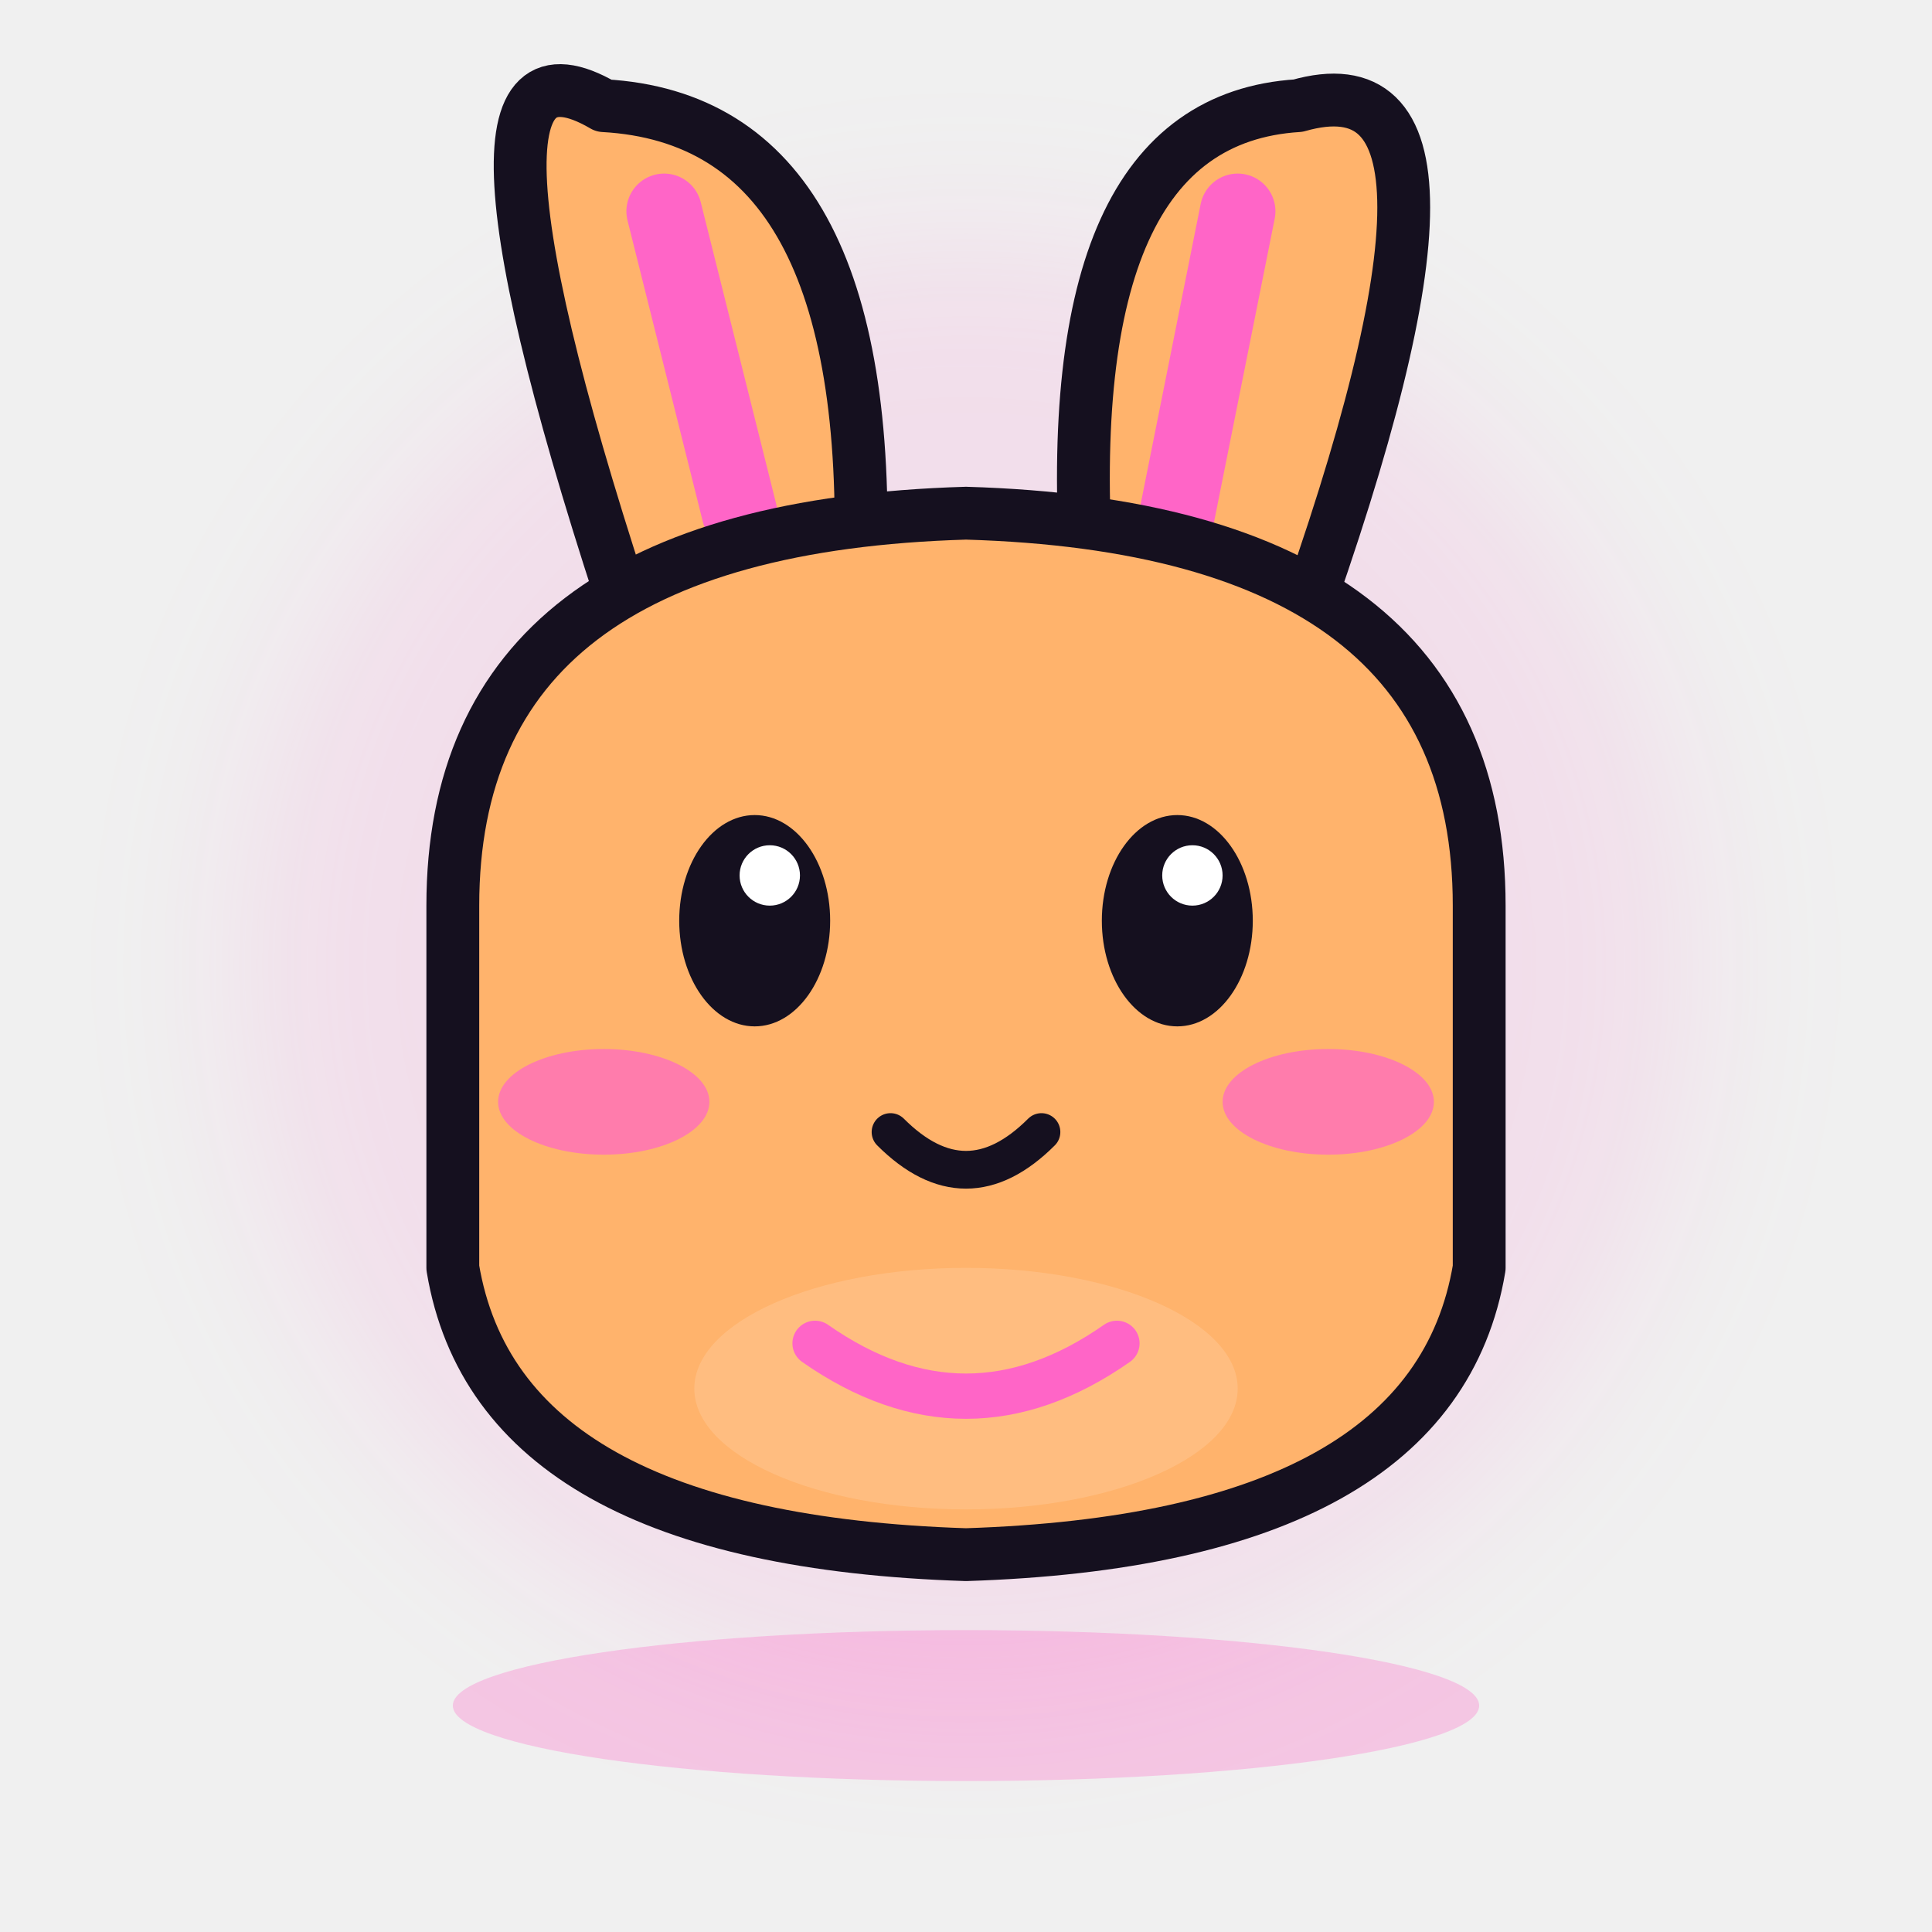
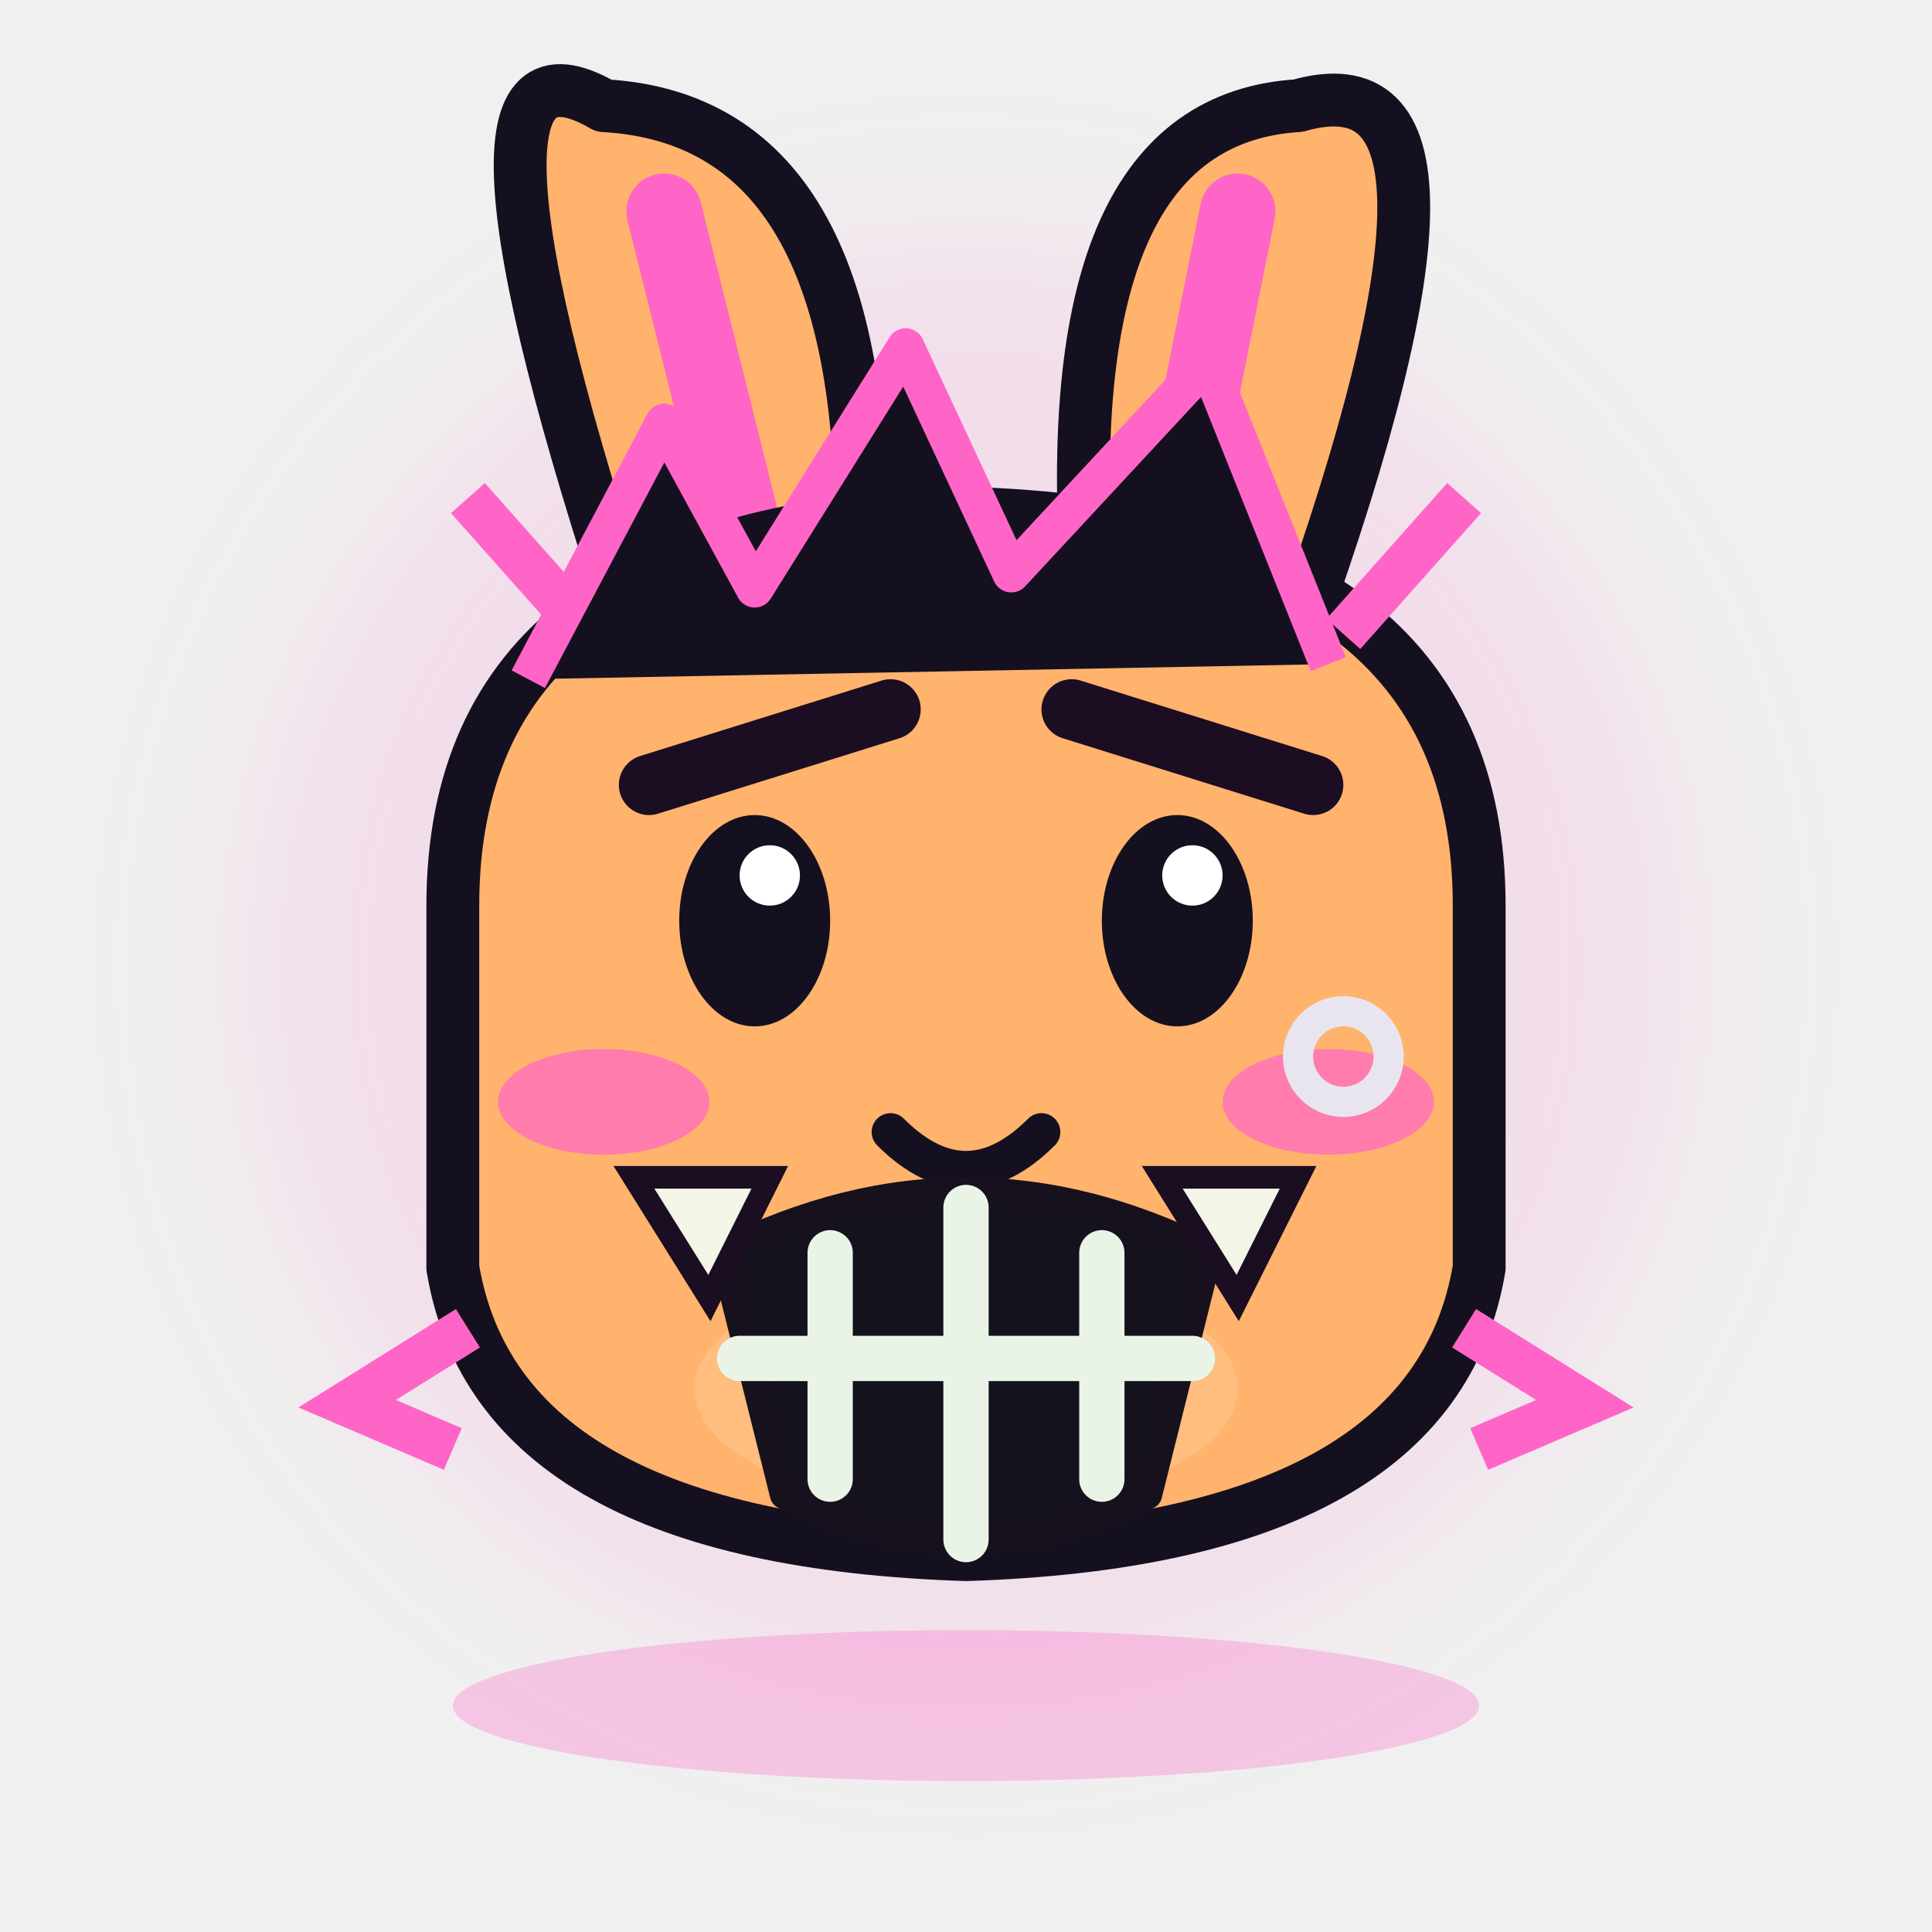
- <svg xmlns="http://www.w3.org/2000/svg" viewBox="0 0 128 128" role="img" aria-label="rabbit original neon mascot">
+ <svg xmlns="http://www.w3.org/2000/svg" viewBox="0 0 128 128" role="img" aria-label="CINDERFANG dark neon skeleton mascot">
  <defs>
    <filter id="halo" x="-50%" y="-50%" width="200%" height="200%">
      <feGaussianBlur stdDeviation="5" />
    </filter>
  </defs>
  <ellipse cx="64" cy="113" rx="34" ry="5" fill="#ff65c7" opacity=".3" />
  <circle cx="64" cy="64" r="48" fill="#ff65c7" opacity=".13" filter="url(#halo)" />
  <path d="M42 42 Q28 0 40 7 Q58 8 57 38 M72 38 Q70 8 86 7 Q100 3 86 42" fill="#ffb36c" stroke="#15101f" stroke-width="3.5" stroke-linejoin="round" />
  <path d="M44 14 49 34M82 14 78 34" stroke="#ff65c7" stroke-width="5" stroke-linecap="round" />
  <path d="M30 60 Q30 35 64 34 Q98 35 98 60 L98 84 Q95 102 64 103 Q33 102 30 84Z" fill="#ffb36c" stroke="#15101f" stroke-width="3.5" stroke-linejoin="round" />
  <ellipse cx="64" cy="92" rx="18" ry="8" fill="#fff" opacity=".14" />
  <ellipse cx="50" cy="61" rx="5" ry="7" fill="#15101f" />
  <ellipse cx="78" cy="61" rx="5" ry="7" fill="#15101f" />
  <circle cx="51" cy="58" r="2" fill="#fff" />
  <circle cx="79" cy="58" r="2" fill="#fff" />
  <path d="M59 75 Q64 80 69 75" fill="none" stroke="#15101f" stroke-width="2.5" stroke-linecap="round" />
  <ellipse cx="40" cy="73" rx="7" ry="3.5" fill="#ff65c7" opacity=".7" />
  <ellipse cx="88" cy="73" rx="7" ry="3.5" fill="#ff65c7" opacity=".7" />
  <path d="M54 89Q64 96 74 89" stroke="#ff65c7" stroke-width="3" fill="none" stroke-linecap="round" />
+   <g aria-hidden="true" stroke="#17101d" stroke-linejoin="round">
+     <path d="M48 83 Q64 75 80 83 L76 99 Q64 105 52 99Z" fill="#13121d" stroke-width="2" />
+     <path d="M55 83v15M64 80v22M73 83v15M49 90h30" stroke="#e9f4e6" stroke-width="3" stroke-linecap="round" />
+     <path d="M39 42l-8-9m58 9 8-9" stroke="#ff65c7" stroke-width="3" />
+   </g>
+   <g aria-hidden="true">
+     <path d="M35 45 44 28 50 39 60 23 67 38 80 24 88 44" fill="#15101f" stroke="#ff65c7" stroke-width="2.5" stroke-linejoin="round" />
+     <path d="M43 52l16-5M71 47l16 5" stroke="#1b0d22" stroke-width="4" stroke-linecap="round" />
+     <path d="M42 78h9l-4 8zM77 78h9l-4 8z" fill="#f3f6e6" stroke="#1b0d22" stroke-width="1.5" />
+     <path d="M31 88l-8 5 7 3M97 88l8 5-7 3" fill="none" stroke="#ff65c7" stroke-width="3" />
+     <circle cx="89" cy="70" r="3" fill="none" stroke="#e9e5f0" stroke-width="2" />
+   </g>
</svg>
